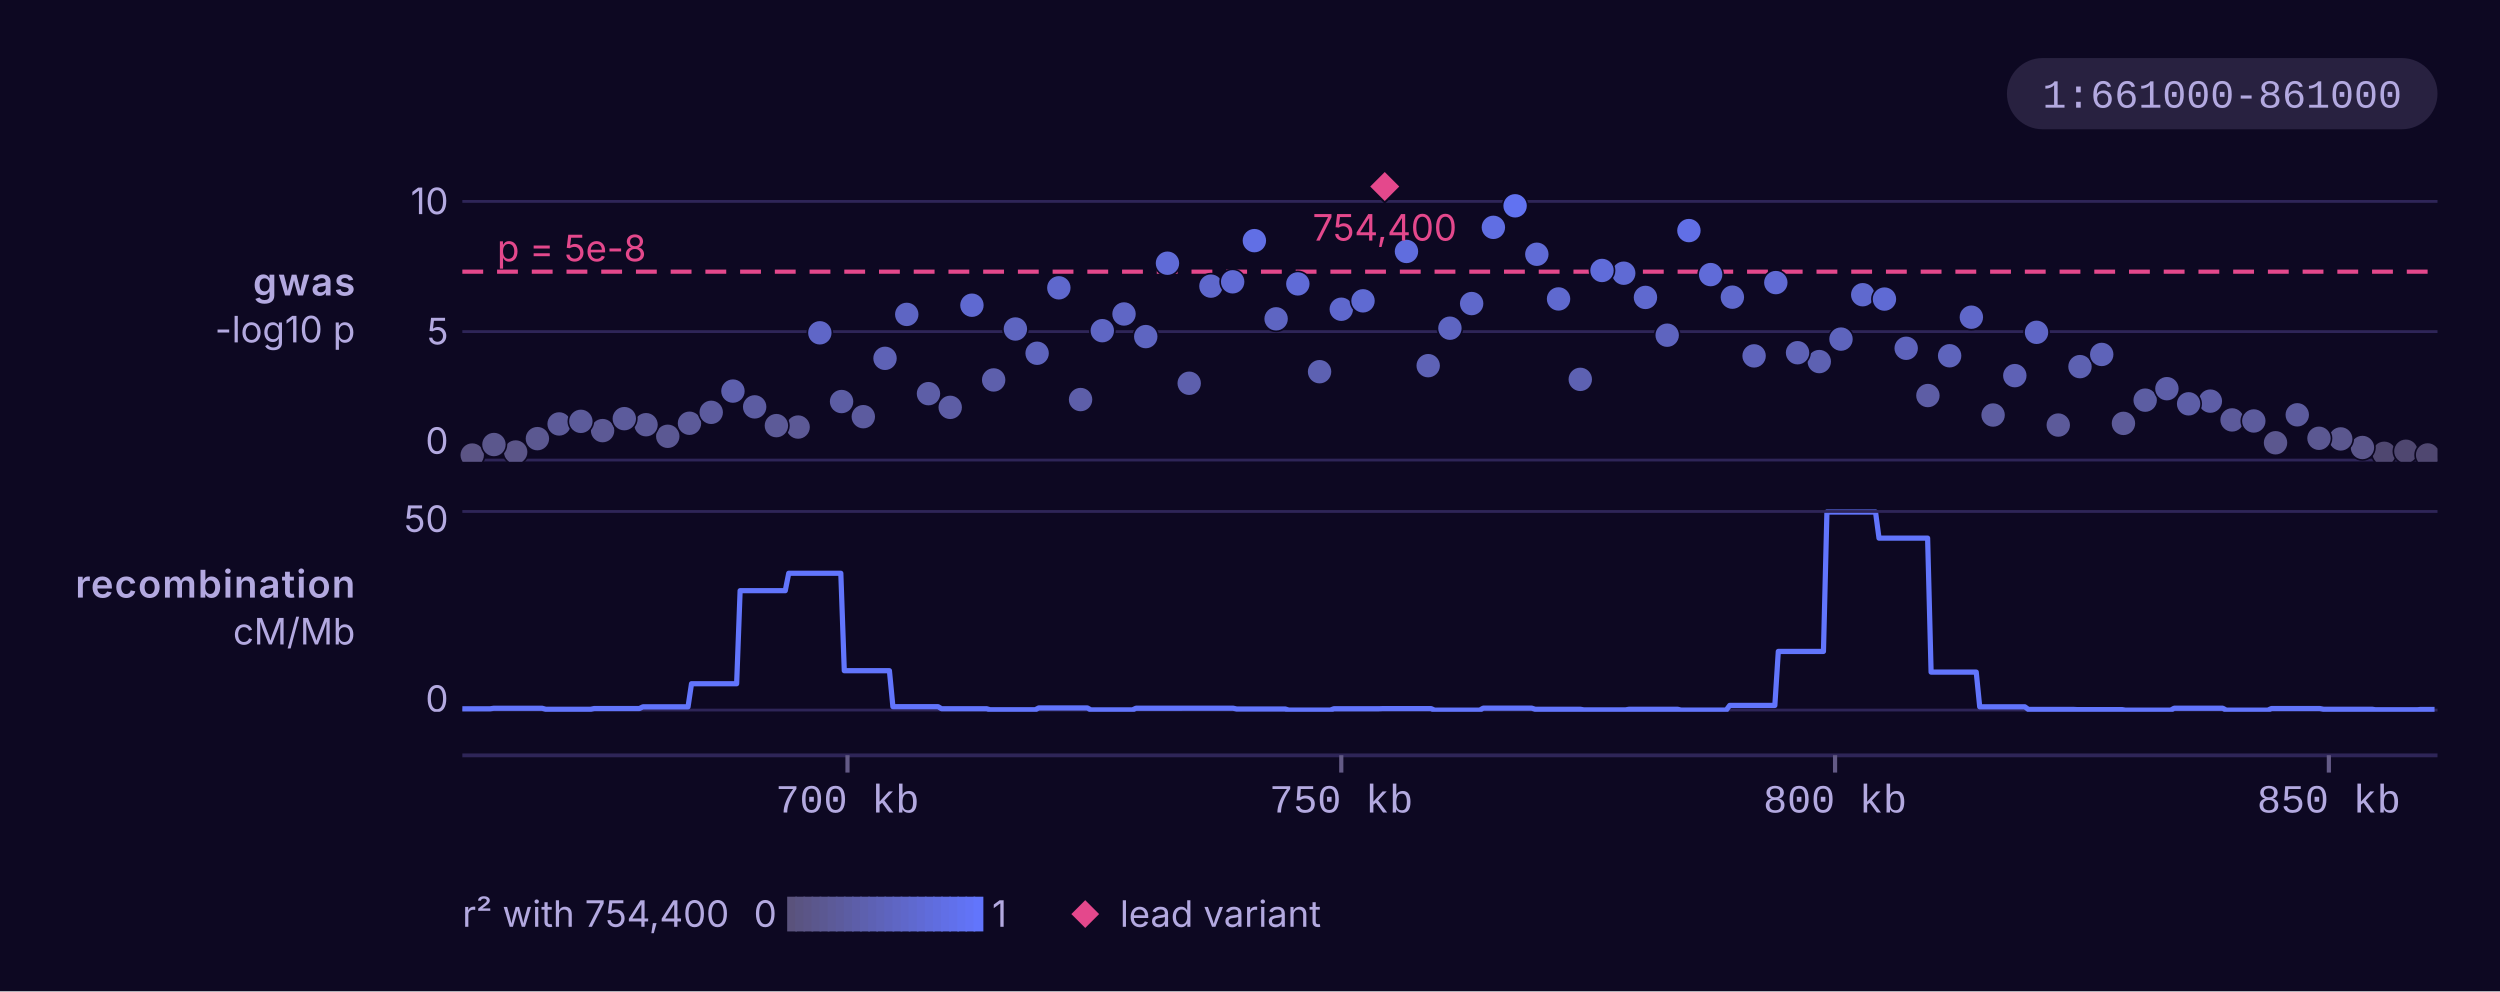
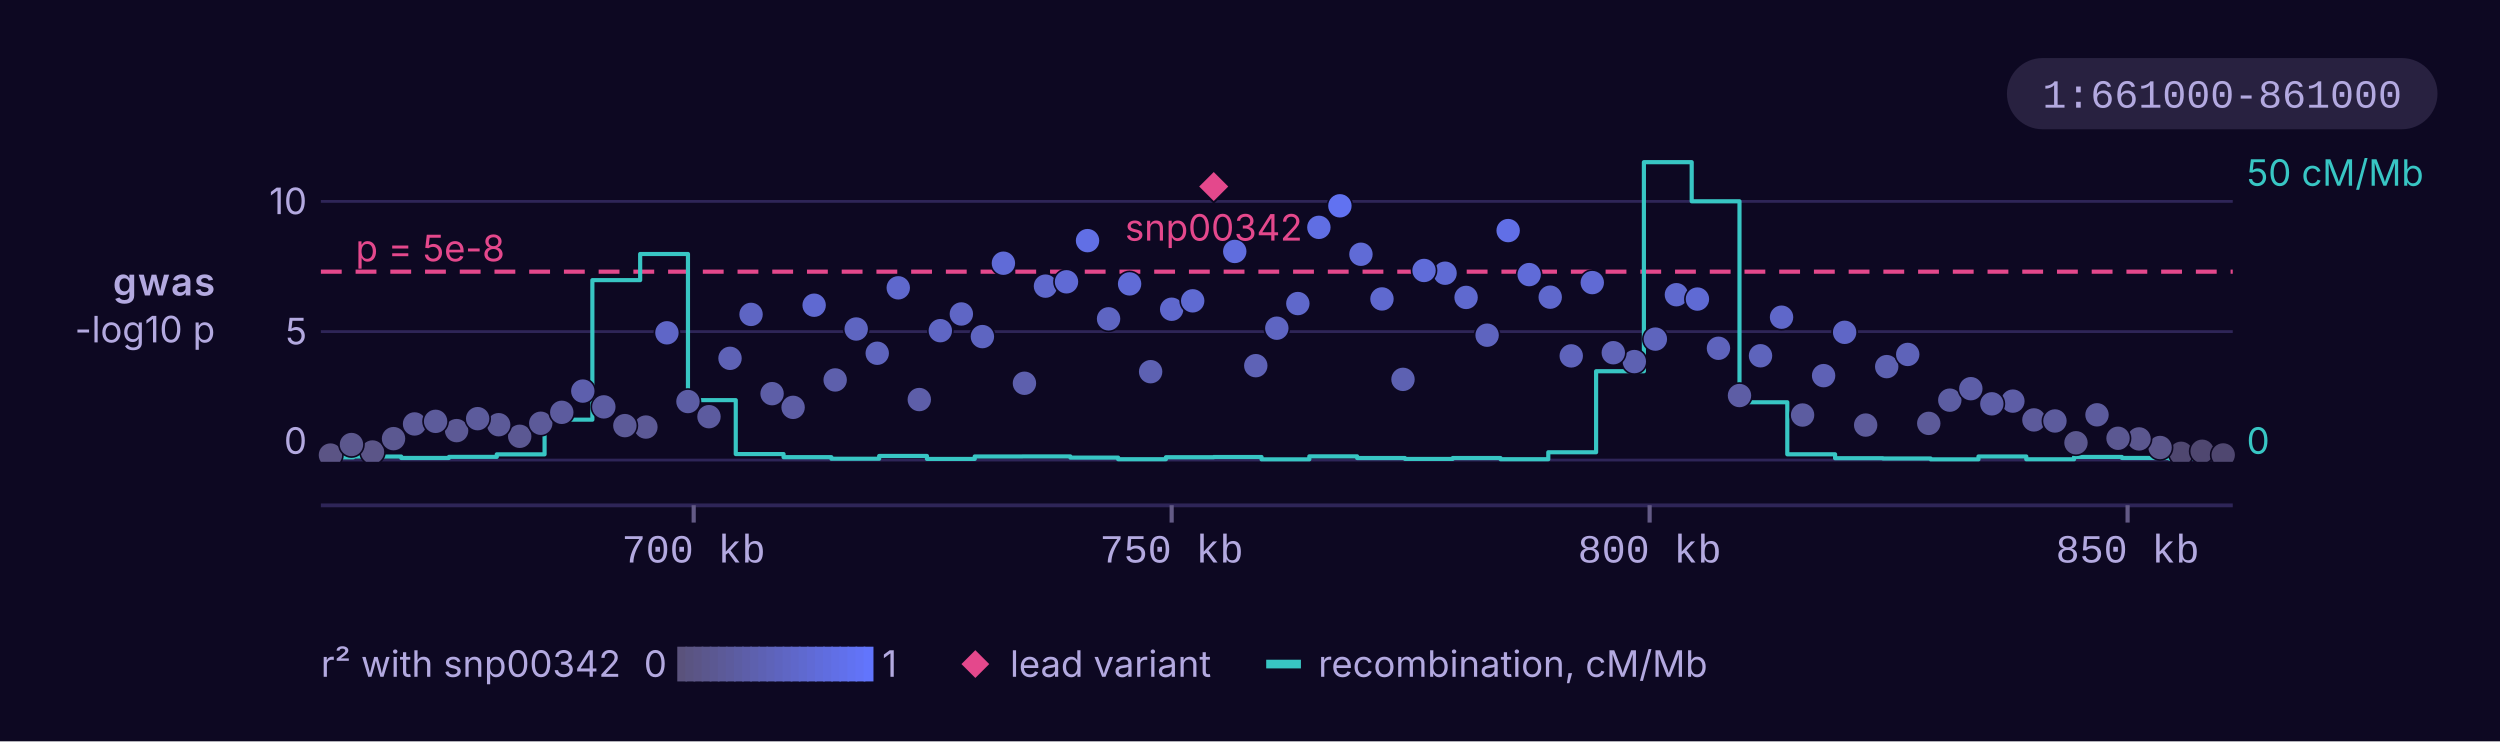
- <svg xmlns="http://www.w3.org/2000/svg" width="720" height="285.5" viewBox="0 0 720 285.5" font-family="Inter, Liberation Sans, Arial, Helvetica, sans-serif" role="img" aria-labelledby="karyon-title karyon-desc">
+ <svg xmlns="http://www.w3.org/2000/svg" width="720" height="213.5" viewBox="0 0 720 213.5" font-family="Inter, Liberation Sans, Arial, Helvetica, sans-serif" role="img" aria-labelledby="karyon-title karyon-desc">
  <defs>
    <clipPath id="karyon-clip-0">
-       <rect x="112.691" y="43" width="589.31" height="90" />
+       <rect x="71.947" y="43" width="630.053" height="90" />
    </clipPath>
    <clipPath id="karyon-clip-1">
-       <rect x="112.302" y="145" width="589.698" height="60" />
+       <rect x="92.411" y="145" width="550.622" height="26" />
    </clipPath>
    <clipPath id="karyon-clip-2">
-       <rect x="133.154" y="217" width="568.846" height="26" />
-     </clipPath>
-     <clipPath id="karyon-clip-3">
-       <rect x="133.154" y="255" width="568.846" height="16.5" />
+       <rect x="92.411" y="183" width="550.622" height="16.5" />
    </clipPath>
  </defs>
-   <rect x="0" y="0" width="720" height="285.5" fill="#0d0822" />
+   <rect x="0" y="0" width="720" height="213.5" fill="#0d0822" />
  <rect x="578" y="16.725" width="124" height="20.5" rx="10.25" fill="#282140" />
  <text x="640" y="31" fill="#b3a9e0" font-size="11.5" text-anchor="middle" font-family="JetBrains Mono, Liberation Mono, Menlo, Consolas, monospace">1:661000-861000</text>
-   <text x="102.302" y="98.6" fill="#b3a9e0" font-size="10.5" text-anchor="end">-log10 p</text>
-   <text x="102.302" y="85.1" fill="#b3a9e0" font-size="11" text-anchor="end" font-weight="600" letter-spacing="0.03em">gwas</text>
+   <text x="61.947" y="98.6" fill="#b3a9e0" font-size="10.5" text-anchor="end">-log10 p</text>
+   <text x="61.947" y="85.1" fill="#b3a9e0" font-size="11" text-anchor="end" font-weight="600" letter-spacing="0.03em">gwas</text>
  <g clip-path="url(#karyon-clip-0)">
-     <line x1="133.154" y1="132.5" x2="702" y2="132.5" stroke="#2e2558" stroke-width="0.8" />
-     <line x1="133.154" y1="95.5" x2="702" y2="95.5" stroke="#2e2558" stroke-width="0.8" />
-     <line x1="133.154" y1="58" x2="702" y2="58" stroke="#2e2558" stroke-width="0.8" />
-     <line x1="133.154" y1="78.242" x2="702" y2="78.242" stroke="#e4488c" stroke-width="1.2" stroke-dasharray="6 4" />
-     <circle cx="686.64" cy="130.552" r="3.85" fill="#0d0822" />
-     <circle cx="686.64" cy="130.552" r="3.37" fill="#4f4770" />
-     <circle cx="692.897" cy="129.962" r="3.85" fill="#0d0822" />
-     <circle cx="692.897" cy="129.962" r="3.37" fill="#4f4770" />
-     <circle cx="699.154" cy="131.024" r="3.85" fill="#0d0822" />
-     <circle cx="699.154" cy="131.024" r="3.37" fill="#4f4770" />
-     <circle cx="136" cy="131.059" r="3.85" fill="#0d0822" />
-     <circle cx="136" cy="131.059" r="3.37" fill="#5b5485" />
-     <circle cx="148.514" cy="130.177" r="3.85" fill="#0d0822" />
-     <circle cx="148.514" cy="130.177" r="3.37" fill="#5b5588" />
-     <circle cx="680.383" cy="128.879" r="3.85" fill="#0d0822" />
-     <circle cx="680.383" cy="128.879" r="3.37" fill="#5b568b" />
-     <circle cx="142.257" cy="128.026" r="3.85" fill="#0d0822" />
-     <circle cx="142.257" cy="128.026" r="3.37" fill="#5b578d" />
-     <circle cx="655.353" cy="127.518" r="3.85" fill="#0d0822" />
-     <circle cx="655.353" cy="127.518" r="3.37" fill="#5b578f" />
-     <circle cx="674.125" cy="126.407" r="3.85" fill="#0d0822" />
-     <circle cx="674.125" cy="126.407" r="3.37" fill="#5b578f" />
-     <circle cx="154.771" cy="126.329" r="3.85" fill="#0d0822" />
-     <circle cx="154.771" cy="126.329" r="3.37" fill="#5b5891" />
-     <circle cx="667.868" cy="126.222" r="3.85" fill="#0d0822" />
-     <circle cx="667.868" cy="126.222" r="3.37" fill="#5b5892" />
-     <circle cx="192.315" cy="125.653" r="3.85" fill="#0d0822" />
-     <circle cx="192.315" cy="125.653" r="3.37" fill="#5b5893" />
-     <circle cx="173.543" cy="124.017" r="3.85" fill="#0d0822" />
-     <circle cx="173.543" cy="124.017" r="3.37" fill="#5c5995" />
-     <circle cx="229.859" cy="122.992" r="3.85" fill="#0d0822" />
-     <circle cx="229.859" cy="122.992" r="3.37" fill="#5c5996" />
-     <circle cx="223.601" cy="122.581" r="3.85" fill="#0d0822" />
-     <circle cx="223.601" cy="122.581" r="3.37" fill="#5c5a98" />
-     <circle cx="186.058" cy="122.317" r="3.85" fill="#0d0822" />
-     <circle cx="186.058" cy="122.317" r="3.37" fill="#5c5a98" />
-     <circle cx="161.029" cy="122.096" r="3.85" fill="#0d0822" />
-     <circle cx="161.029" cy="122.096" r="3.37" fill="#5c5a99" />
-     <circle cx="611.553" cy="121.931" r="3.85" fill="#0d0822" />
-     <circle cx="611.553" cy="121.931" r="3.37" fill="#5c5a99" />
-     <circle cx="198.572" cy="121.897" r="3.85" fill="#0d0822" />
-     <circle cx="198.572" cy="121.897" r="3.37" fill="#5c5a99" />
-     <circle cx="592.781" cy="122.42" r="3.85" fill="#0d0822" />
-     <circle cx="592.781" cy="122.42" r="3.37" fill="#5c5a9a" />
-     <circle cx="642.839" cy="120.935" r="3.85" fill="#0d0822" />
-     <circle cx="642.839" cy="120.935" r="3.37" fill="#5c5a9b" />
-     <circle cx="167.286" cy="121.347" r="3.85" fill="#0d0822" />
-     <circle cx="167.286" cy="121.347" r="3.37" fill="#5c5b9b" />
-     <circle cx="179.801" cy="120.573" r="3.85" fill="#0d0822" />
-     <circle cx="179.801" cy="120.573" r="3.37" fill="#5c5b9c" />
-     <circle cx="649.096" cy="121.241" r="3.85" fill="#0d0822" />
-     <circle cx="649.096" cy="121.241" r="3.37" fill="#5c5b9d" />
-     <circle cx="661.611" cy="119.467" r="3.85" fill="#0d0822" />
-     <circle cx="661.611" cy="119.467" r="3.37" fill="#5c5b9d" />
-     <circle cx="204.83" cy="118.75" r="3.85" fill="#0d0822" />
-     <circle cx="204.83" cy="118.75" r="3.37" fill="#5c5b9e" />
-     <circle cx="248.631" cy="120.004" r="3.85" fill="#0d0822" />
-     <circle cx="248.631" cy="120.004" r="3.37" fill="#5c5b9f" />
-     <circle cx="574.009" cy="119.527" r="3.85" fill="#0d0822" />
-     <circle cx="574.009" cy="119.527" r="3.37" fill="#5c5ca0" />
-     <circle cx="217.344" cy="117.182" r="3.85" fill="#0d0822" />
-     <circle cx="217.344" cy="117.182" r="3.37" fill="#5c5ca2" />
-     <circle cx="617.81" cy="115.244" r="3.85" fill="#0d0822" />
-     <circle cx="617.81" cy="115.244" r="3.37" fill="#5c5da2" />
-     <circle cx="242.373" cy="115.643" r="3.85" fill="#0d0822" />
-     <circle cx="242.373" cy="115.643" r="3.37" fill="#5c5da4" />
-     <circle cx="555.237" cy="113.916" r="3.85" fill="#0d0822" />
-     <circle cx="555.237" cy="113.916" r="3.37" fill="#5d5da5" />
-     <circle cx="273.66" cy="117.318" r="3.85" fill="#0d0822" />
-     <circle cx="273.66" cy="117.318" r="3.37" fill="#5d5da5" />
-     <circle cx="636.582" cy="115.524" r="3.85" fill="#0d0822" />
-     <circle cx="636.582" cy="115.524" r="3.37" fill="#5d5da6" />
-     <circle cx="630.324" cy="116.303" r="3.85" fill="#0d0822" />
-     <circle cx="630.324" cy="116.303" r="3.37" fill="#5d5ea7" />
-     <circle cx="267.402" cy="113.373" r="3.85" fill="#0d0822" />
-     <circle cx="267.402" cy="113.373" r="3.37" fill="#5d5ea7" />
-     <circle cx="624.067" cy="111.94" r="3.85" fill="#0d0822" />
-     <circle cx="624.067" cy="111.94" r="3.37" fill="#5d5ea8" />
-     <circle cx="311.203" cy="115.072" r="3.85" fill="#0d0822" />
-     <circle cx="311.203" cy="115.072" r="3.37" fill="#5d5ea9" />
-     <circle cx="286.174" cy="109.422" r="3.85" fill="#0d0822" />
-     <circle cx="286.174" cy="109.422" r="3.37" fill="#5d5fac" />
-     <circle cx="342.49" cy="110.379" r="3.85" fill="#0d0822" />
-     <circle cx="342.49" cy="110.379" r="3.37" fill="#5d5fad" />
-     <circle cx="211.087" cy="112.635" r="3.85" fill="#0d0822" />
-     <circle cx="211.087" cy="112.635" r="3.37" fill="#5d5fad" />
-     <circle cx="599.038" cy="105.589" r="3.85" fill="#0d0822" />
-     <circle cx="599.038" cy="105.589" r="3.37" fill="#5d61b1" />
-     <circle cx="380.033" cy="107.045" r="3.85" fill="#0d0822" />
-     <circle cx="380.033" cy="107.045" r="3.37" fill="#5d61b2" />
-     <circle cx="523.951" cy="104.135" r="3.85" fill="#0d0822" />
-     <circle cx="523.951" cy="104.135" r="3.37" fill="#5d61b2" />
-     <circle cx="455.121" cy="109.256" r="3.85" fill="#0d0822" />
-     <circle cx="455.121" cy="109.256" r="3.37" fill="#5d61b2" />
-     <circle cx="580.266" cy="108.183" r="3.85" fill="#0d0822" />
-     <circle cx="580.266" cy="108.183" r="3.37" fill="#5e61b5" />
-     <circle cx="517.693" cy="101.583" r="3.85" fill="#0d0822" />
-     <circle cx="517.693" cy="101.583" r="3.37" fill="#5e62b6" />
-     <circle cx="411.32" cy="105.313" r="3.85" fill="#0d0822" />
-     <circle cx="411.32" cy="105.313" r="3.37" fill="#5e62b6" />
-     <circle cx="254.888" cy="103.199" r="3.85" fill="#0d0822" />
-     <circle cx="254.888" cy="103.199" r="3.37" fill="#5e62b6" />
-     <circle cx="605.295" cy="102.079" r="3.85" fill="#0d0822" />
-     <circle cx="605.295" cy="102.079" r="3.37" fill="#5e63b9" />
-     <circle cx="505.179" cy="102.495" r="3.85" fill="#0d0822" />
-     <circle cx="505.179" cy="102.495" r="3.37" fill="#5e63bb" />
-     <circle cx="548.98" cy="100.303" r="3.85" fill="#0d0822" />
-     <circle cx="548.98" cy="100.303" r="3.37" fill="#5e63bc" />
-     <circle cx="561.494" cy="102.461" r="3.85" fill="#0d0822" />
-     <circle cx="561.494" cy="102.461" r="3.37" fill="#5e64bc" />
-     <circle cx="530.208" cy="97.66" r="3.85" fill="#0d0822" />
-     <circle cx="530.208" cy="97.66" r="3.37" fill="#5e64bd" />
-     <circle cx="298.689" cy="101.735" r="3.85" fill="#0d0822" />
-     <circle cx="298.689" cy="101.735" r="3.37" fill="#5e64bd" />
-     <circle cx="480.15" cy="96.535" r="3.85" fill="#0d0822" />
-     <circle cx="480.15" cy="96.535" r="3.37" fill="#5e64bf" />
-     <circle cx="292.432" cy="94.751" r="3.85" fill="#0d0822" />
-     <circle cx="292.432" cy="94.751" r="3.37" fill="#5e65c1" />
-     <circle cx="329.975" cy="96.938" r="3.85" fill="#0d0822" />
-     <circle cx="329.975" cy="96.938" r="3.37" fill="#5e65c1" />
-     <circle cx="417.577" cy="94.52" r="3.85" fill="#0d0822" />
-     <circle cx="417.577" cy="94.52" r="3.37" fill="#5e65c2" />
-     <circle cx="367.519" cy="91.823" r="3.85" fill="#0d0822" />
-     <circle cx="367.519" cy="91.823" r="3.37" fill="#5e65c2" />
-     <circle cx="261.145" cy="90.546" r="3.85" fill="#0d0822" />
-     <circle cx="261.145" cy="90.546" r="3.37" fill="#5e65c3" />
-     <circle cx="317.461" cy="95.233" r="3.85" fill="#0d0822" />
-     <circle cx="317.461" cy="95.233" r="3.37" fill="#5f66c4" />
-     <circle cx="323.718" cy="90.426" r="3.85" fill="#0d0822" />
-     <circle cx="323.718" cy="90.426" r="3.37" fill="#5f66c5" />
-     <circle cx="586.523" cy="95.708" r="3.85" fill="#0d0822" />
-     <circle cx="586.523" cy="95.708" r="3.37" fill="#5f66c6" />
-     <circle cx="236.116" cy="95.849" r="3.85" fill="#0d0822" />
-     <circle cx="236.116" cy="95.849" r="3.37" fill="#5f66c7" />
-     <circle cx="567.752" cy="91.351" r="3.85" fill="#0d0822" />
-     <circle cx="567.752" cy="91.351" r="3.37" fill="#5f67c9" />
-     <circle cx="423.834" cy="87.425" r="3.85" fill="#0d0822" />
-     <circle cx="423.834" cy="87.425" r="3.37" fill="#5f68cb" />
-     <circle cx="498.922" cy="85.583" r="3.85" fill="#0d0822" />
-     <circle cx="498.922" cy="85.583" r="3.37" fill="#5f68cc" />
-     <circle cx="348.747" cy="82.405" r="3.85" fill="#0d0822" />
-     <circle cx="348.747" cy="82.405" r="3.37" fill="#5f68cd" />
-     <circle cx="386.291" cy="89.061" r="3.85" fill="#0d0822" />
-     <circle cx="386.291" cy="89.061" r="3.37" fill="#5f68cd" />
-     <circle cx="304.946" cy="82.893" r="3.85" fill="#0d0822" />
-     <circle cx="304.946" cy="82.893" r="3.37" fill="#5f68cd" />
-     <circle cx="536.465" cy="84.878" r="3.85" fill="#0d0822" />
-     <circle cx="536.465" cy="84.878" r="3.37" fill="#5f69ce" />
-     <circle cx="473.892" cy="85.656" r="3.85" fill="#0d0822" />
-     <circle cx="473.892" cy="85.656" r="3.37" fill="#5f69cf" />
-     <circle cx="448.863" cy="86.093" r="3.85" fill="#0d0822" />
-     <circle cx="448.863" cy="86.093" r="3.37" fill="#5f69cf" />
-     <circle cx="279.917" cy="87.901" r="3.85" fill="#0d0822" />
-     <circle cx="279.917" cy="87.901" r="3.37" fill="#5f69d1" />
-     <circle cx="392.548" cy="86.64" r="3.85" fill="#0d0822" />
-     <circle cx="392.548" cy="86.64" r="3.37" fill="#5f6ad2" />
-     <circle cx="542.722" cy="86.133" r="3.85" fill="#0d0822" />
-     <circle cx="542.722" cy="86.133" r="3.37" fill="#5f6ad4" />
-     <circle cx="467.635" cy="78.683" r="3.85" fill="#0d0822" />
-     <circle cx="467.635" cy="78.683" r="3.37" fill="#5f6ad4" />
-     <circle cx="511.436" cy="81.387" r="3.85" fill="#0d0822" />
-     <circle cx="511.436" cy="81.387" r="3.37" fill="#606ad4" />
-     <circle cx="355.004" cy="81.161" r="3.85" fill="#0d0822" />
-     <circle cx="355.004" cy="81.161" r="3.37" fill="#606ad5" />
-     <circle cx="442.606" cy="73.226" r="3.85" fill="#0d0822" />
-     <circle cx="442.606" cy="73.226" r="3.37" fill="#606bd6" />
-     <circle cx="336.232" cy="75.804" r="3.85" fill="#0d0822" />
-     <circle cx="336.232" cy="75.804" r="3.37" fill="#606bd7" />
-     <circle cx="373.776" cy="81.759" r="3.85" fill="#0d0822" />
-     <circle cx="373.776" cy="81.759" r="3.37" fill="#606bd7" />
-     <circle cx="492.664" cy="79.083" r="3.85" fill="#0d0822" />
-     <circle cx="492.664" cy="79.083" r="3.37" fill="#606bd8" />
-     <circle cx="461.378" cy="77.893" r="3.85" fill="#0d0822" />
-     <circle cx="461.378" cy="77.893" r="3.37" fill="#606cd9" />
-     <circle cx="405.062" cy="72.415" r="3.85" fill="#0d0822" />
-     <circle cx="405.062" cy="72.415" r="3.37" fill="#606dde" />
-     <circle cx="430.092" cy="65.476" r="3.85" fill="#0d0822" />
-     <circle cx="430.092" cy="65.476" r="3.37" fill="#606ee3" />
-     <circle cx="361.262" cy="69.304" r="3.85" fill="#0d0822" />
-     <circle cx="361.262" cy="69.304" r="3.37" fill="#616fe5" />
-     <circle cx="486.407" cy="66.409" r="3.85" fill="#0d0822" />
-     <circle cx="486.407" cy="66.409" r="3.37" fill="#616fe6" />
-     <circle cx="436.349" cy="59.275" r="3.85" fill="#0d0822" />
-     <circle cx="436.349" cy="59.275" r="3.37" fill="#6172f1" />
+     <line x1="92.411" y1="132.5" x2="643.033" y2="132.5" stroke="#2e2558" stroke-width="0.8" />
+     <line x1="92.411" y1="95.5" x2="643.033" y2="95.5" stroke="#2e2558" stroke-width="0.8" />
+     <line x1="92.411" y1="58" x2="643.033" y2="58" stroke="#2e2558" stroke-width="0.8" />
+     <line x1="92.411" y1="78.242" x2="643.033" y2="78.242" stroke="#e4488c" stroke-width="1.2" stroke-dasharray="6 4" />
+     <polyline points="92.411,131.702 101.774,131.702 101.774,131.477 115.54,131.477 115.54,131.892 129.305,131.892 129.305,131.581 143.071,131.581 143.071,130.854 156.836,130.854 156.836,120.867 170.602,120.867 170.602,80.679 184.367,80.679 184.367,73.15 198.133,73.15 198.133,115.242 211.898,115.242 211.898,130.767 225.664,130.767 225.664,131.667 239.429,131.667 239.429,132.117 253.195,132.117 253.195,131.321 266.96,131.321 266.96,132.169 280.726,132.169 280.726,131.46 294.491,131.46 294.491,131.442 308.256,131.442 308.256,131.788 322.022,131.788 322.022,132.256 335.787,132.256 335.787,131.685 349.553,131.685 349.553,131.615 363.318,131.615 363.318,132.29 377.084,132.29 377.084,131.425 390.849,131.425 390.849,131.91 404.615,131.91 404.615,132.169 418.38,132.169 418.38,131.91 432.146,131.91 432.146,132.256 445.911,132.256 445.911,130.248 459.677,130.248 459.677,106.917 473.442,106.917 473.442,46.704 487.208,46.704 487.208,57.971 500.973,57.971 500.973,115.848 514.739,115.848 514.739,130.837 528.504,130.837 528.504,131.962 542.27,131.962 542.27,132.048 556.035,132.048 556.035,132.29 569.801,132.29 569.801,131.46 583.566,131.46 583.566,132.273 597.332,132.273 597.332,131.598 611.097,131.598 611.097,131.892 624.863,131.892 624.863,132.117 638.628,132.117 638.628,131.979 643.033,131.979" fill="none" stroke="#38c6c4" stroke-width="1.2" stroke-linejoin="round" />
+     <circle cx="628.165" cy="130.552" r="3.85" fill="#0d0822" />
+     <circle cx="628.165" cy="130.552" r="3.37" fill="#4f4770" />
+     <circle cx="634.222" cy="129.962" r="3.85" fill="#0d0822" />
+     <circle cx="634.222" cy="129.962" r="3.37" fill="#4f4770" />
+     <circle cx="640.279" cy="131.024" r="3.85" fill="#0d0822" />
+     <circle cx="640.279" cy="131.024" r="3.37" fill="#4f4770" />
+     <circle cx="95.165" cy="131.059" r="3.85" fill="#0d0822" />
+     <circle cx="95.165" cy="131.059" r="3.37" fill="#5b5485" />
+     <circle cx="107.279" cy="130.177" r="3.85" fill="#0d0822" />
+     <circle cx="107.279" cy="130.177" r="3.37" fill="#5b5588" />
+     <circle cx="622.108" cy="128.879" r="3.85" fill="#0d0822" />
+     <circle cx="622.108" cy="128.879" r="3.37" fill="#5b568b" />
+     <circle cx="101.222" cy="128.026" r="3.85" fill="#0d0822" />
+     <circle cx="101.222" cy="128.026" r="3.37" fill="#5b578d" />
+     <circle cx="597.881" cy="127.518" r="3.85" fill="#0d0822" />
+     <circle cx="597.881" cy="127.518" r="3.37" fill="#5b578f" />
+     <circle cx="616.051" cy="126.407" r="3.85" fill="#0d0822" />
+     <circle cx="616.051" cy="126.407" r="3.37" fill="#5b578f" />
+     <circle cx="113.336" cy="126.329" r="3.85" fill="#0d0822" />
+     <circle cx="113.336" cy="126.329" r="3.37" fill="#5b5891" />
+     <circle cx="609.994" cy="126.222" r="3.85" fill="#0d0822" />
+     <circle cx="609.994" cy="126.222" r="3.37" fill="#5b5892" />
+     <circle cx="149.677" cy="125.653" r="3.85" fill="#0d0822" />
+     <circle cx="149.677" cy="125.653" r="3.37" fill="#5b5893" />
+     <circle cx="131.506" cy="124.017" r="3.85" fill="#0d0822" />
+     <circle cx="131.506" cy="124.017" r="3.37" fill="#5c5995" />
+     <circle cx="186.018" cy="122.992" r="3.85" fill="#0d0822" />
+     <circle cx="186.018" cy="122.992" r="3.37" fill="#5c5996" />
+     <circle cx="179.961" cy="122.581" r="3.85" fill="#0d0822" />
+     <circle cx="179.961" cy="122.581" r="3.37" fill="#5c5a98" />
+     <circle cx="143.62" cy="122.317" r="3.85" fill="#0d0822" />
+     <circle cx="143.62" cy="122.317" r="3.37" fill="#5c5a98" />
+     <circle cx="119.393" cy="122.096" r="3.85" fill="#0d0822" />
+     <circle cx="119.393" cy="122.096" r="3.37" fill="#5c5a99" />
+     <circle cx="555.483" cy="121.931" r="3.85" fill="#0d0822" />
+     <circle cx="555.483" cy="121.931" r="3.37" fill="#5c5a99" />
+     <circle cx="155.734" cy="121.897" r="3.85" fill="#0d0822" />
+     <circle cx="155.734" cy="121.897" r="3.37" fill="#5c5a99" />
+     <circle cx="537.313" cy="122.42" r="3.85" fill="#0d0822" />
+     <circle cx="537.313" cy="122.42" r="3.37" fill="#5c5a9a" />
+     <circle cx="585.767" cy="120.935" r="3.85" fill="#0d0822" />
+     <circle cx="585.767" cy="120.935" r="3.37" fill="#5c5a9b" />
+     <circle cx="125.45" cy="121.347" r="3.85" fill="#0d0822" />
+     <circle cx="125.45" cy="121.347" r="3.37" fill="#5c5b9b" />
+     <circle cx="137.563" cy="120.573" r="3.85" fill="#0d0822" />
+     <circle cx="137.563" cy="120.573" r="3.37" fill="#5c5b9c" />
+     <circle cx="591.824" cy="121.241" r="3.85" fill="#0d0822" />
+     <circle cx="591.824" cy="121.241" r="3.37" fill="#5c5b9d" />
+     <circle cx="603.938" cy="119.467" r="3.85" fill="#0d0822" />
+     <circle cx="603.938" cy="119.467" r="3.37" fill="#5c5b9d" />
+     <circle cx="161.79" cy="118.75" r="3.85" fill="#0d0822" />
+     <circle cx="161.79" cy="118.75" r="3.37" fill="#5c5b9e" />
+     <circle cx="204.188" cy="120.004" r="3.85" fill="#0d0822" />
+     <circle cx="204.188" cy="120.004" r="3.37" fill="#5c5b9f" />
+     <circle cx="519.142" cy="119.527" r="3.85" fill="#0d0822" />
+     <circle cx="519.142" cy="119.527" r="3.37" fill="#5c5ca0" />
+     <circle cx="173.904" cy="117.182" r="3.85" fill="#0d0822" />
+     <circle cx="173.904" cy="117.182" r="3.37" fill="#5c5ca2" />
+     <circle cx="561.54" cy="115.244" r="3.85" fill="#0d0822" />
+     <circle cx="561.54" cy="115.244" r="3.37" fill="#5c5da2" />
+     <circle cx="198.131" cy="115.643" r="3.85" fill="#0d0822" />
+     <circle cx="198.131" cy="115.643" r="3.37" fill="#5c5da4" />
+     <circle cx="500.972" cy="113.916" r="3.85" fill="#0d0822" />
+     <circle cx="500.972" cy="113.916" r="3.37" fill="#5d5da5" />
+     <circle cx="228.415" cy="117.318" r="3.85" fill="#0d0822" />
+     <circle cx="228.415" cy="117.318" r="3.37" fill="#5d5da5" />
+     <circle cx="579.71" cy="115.524" r="3.85" fill="#0d0822" />
+     <circle cx="579.71" cy="115.524" r="3.37" fill="#5d5da6" />
+     <circle cx="573.654" cy="116.303" r="3.85" fill="#0d0822" />
+     <circle cx="573.654" cy="116.303" r="3.37" fill="#5d5ea7" />
+     <circle cx="222.359" cy="113.373" r="3.85" fill="#0d0822" />
+     <circle cx="222.359" cy="113.373" r="3.37" fill="#5d5ea7" />
+     <circle cx="567.597" cy="111.94" r="3.85" fill="#0d0822" />
+     <circle cx="567.597" cy="111.94" r="3.37" fill="#5d5ea8" />
+     <circle cx="264.756" cy="115.072" r="3.85" fill="#0d0822" />
+     <circle cx="264.756" cy="115.072" r="3.37" fill="#5d5ea9" />
+     <circle cx="240.529" cy="109.422" r="3.85" fill="#0d0822" />
+     <circle cx="240.529" cy="109.422" r="3.37" fill="#5d5fac" />
+     <circle cx="295.04" cy="110.379" r="3.85" fill="#0d0822" />
+     <circle cx="295.04" cy="110.379" r="3.37" fill="#5d5fad" />
+     <circle cx="167.847" cy="112.635" r="3.85" fill="#0d0822" />
+     <circle cx="167.847" cy="112.635" r="3.37" fill="#5d5fad" />
+     <circle cx="543.37" cy="105.589" r="3.85" fill="#0d0822" />
+     <circle cx="543.37" cy="105.589" r="3.37" fill="#5d61b1" />
+     <circle cx="331.381" cy="107.045" r="3.85" fill="#0d0822" />
+     <circle cx="331.381" cy="107.045" r="3.37" fill="#5d61b2" />
+     <circle cx="470.688" cy="104.135" r="3.85" fill="#0d0822" />
+     <circle cx="470.688" cy="104.135" r="3.37" fill="#5d61b2" />
+     <circle cx="404.063" cy="109.256" r="3.85" fill="#0d0822" />
+     <circle cx="404.063" cy="109.256" r="3.37" fill="#5d61b2" />
+     <circle cx="525.199" cy="108.183" r="3.85" fill="#0d0822" />
+     <circle cx="525.199" cy="108.183" r="3.37" fill="#5e61b5" />
+     <circle cx="464.631" cy="101.583" r="3.85" fill="#0d0822" />
+     <circle cx="464.631" cy="101.583" r="3.37" fill="#5e62b6" />
+     <circle cx="361.665" cy="105.313" r="3.85" fill="#0d0822" />
+     <circle cx="361.665" cy="105.313" r="3.37" fill="#5e62b6" />
+     <circle cx="210.245" cy="103.199" r="3.85" fill="#0d0822" />
+     <circle cx="210.245" cy="103.199" r="3.37" fill="#5e62b6" />
+     <circle cx="549.426" cy="102.079" r="3.85" fill="#0d0822" />
+     <circle cx="549.426" cy="102.079" r="3.37" fill="#5e63b9" />
+     <circle cx="452.517" cy="102.495" r="3.85" fill="#0d0822" />
+     <circle cx="452.517" cy="102.495" r="3.37" fill="#5e63bb" />
+     <circle cx="494.915" cy="100.303" r="3.85" fill="#0d0822" />
+     <circle cx="494.915" cy="100.303" r="3.37" fill="#5e63bc" />
+     <circle cx="507.029" cy="102.461" r="3.85" fill="#0d0822" />
+     <circle cx="507.029" cy="102.461" r="3.37" fill="#5e64bc" />
+     <circle cx="476.745" cy="97.66" r="3.85" fill="#0d0822" />
+     <circle cx="476.745" cy="97.66" r="3.37" fill="#5e64bd" />
+     <circle cx="252.643" cy="101.735" r="3.85" fill="#0d0822" />
+     <circle cx="252.643" cy="101.735" r="3.37" fill="#5e64bd" />
+     <circle cx="428.29" cy="96.535" r="3.85" fill="#0d0822" />
+     <circle cx="428.29" cy="96.535" r="3.37" fill="#5e64bf" />
+     <circle cx="246.586" cy="94.751" r="3.85" fill="#0d0822" />
+     <circle cx="246.586" cy="94.751" r="3.37" fill="#5e65c1" />
+     <circle cx="282.927" cy="96.938" r="3.85" fill="#0d0822" />
+     <circle cx="282.927" cy="96.938" r="3.37" fill="#5e65c1" />
+     <circle cx="367.722" cy="94.52" r="3.85" fill="#0d0822" />
+     <circle cx="367.722" cy="94.52" r="3.37" fill="#5e65c2" />
+     <circle cx="319.268" cy="91.823" r="3.85" fill="#0d0822" />
+     <circle cx="319.268" cy="91.823" r="3.37" fill="#5e65c2" />
+     <circle cx="216.302" cy="90.546" r="3.85" fill="#0d0822" />
+     <circle cx="216.302" cy="90.546" r="3.37" fill="#5e65c3" />
+     <circle cx="270.813" cy="95.233" r="3.85" fill="#0d0822" />
+     <circle cx="270.813" cy="95.233" r="3.37" fill="#5f66c4" />
+     <circle cx="276.87" cy="90.426" r="3.85" fill="#0d0822" />
+     <circle cx="276.87" cy="90.426" r="3.37" fill="#5f66c5" />
+     <circle cx="531.256" cy="95.708" r="3.85" fill="#0d0822" />
+     <circle cx="531.256" cy="95.708" r="3.37" fill="#5f66c6" />
+     <circle cx="192.074" cy="95.849" r="3.85" fill="#0d0822" />
+     <circle cx="192.074" cy="95.849" r="3.37" fill="#5f66c7" />
+     <circle cx="513.085" cy="91.351" r="3.85" fill="#0d0822" />
+     <circle cx="513.085" cy="91.351" r="3.37" fill="#5f67c9" />
+     <circle cx="373.779" cy="87.425" r="3.85" fill="#0d0822" />
+     <circle cx="373.779" cy="87.425" r="3.37" fill="#5f68cb" />
+     <circle cx="446.461" cy="85.583" r="3.85" fill="#0d0822" />
+     <circle cx="446.461" cy="85.583" r="3.37" fill="#5f68cc" />
+     <circle cx="301.097" cy="82.405" r="3.85" fill="#0d0822" />
+     <circle cx="301.097" cy="82.405" r="3.37" fill="#5f68cd" />
+     <circle cx="337.438" cy="89.061" r="3.85" fill="#0d0822" />
+     <circle cx="337.438" cy="89.061" r="3.37" fill="#5f68cd" />
+     <circle cx="258.699" cy="82.893" r="3.85" fill="#0d0822" />
+     <circle cx="258.699" cy="82.893" r="3.37" fill="#5f68cd" />
+     <circle cx="482.801" cy="84.878" r="3.85" fill="#0d0822" />
+     <circle cx="482.801" cy="84.878" r="3.37" fill="#5f69ce" />
+     <circle cx="422.233" cy="85.656" r="3.85" fill="#0d0822" />
+     <circle cx="422.233" cy="85.656" r="3.37" fill="#5f69cf" />
+     <circle cx="398.006" cy="86.093" r="3.85" fill="#0d0822" />
+     <circle cx="398.006" cy="86.093" r="3.37" fill="#5f69cf" />
+     <circle cx="234.472" cy="87.901" r="3.85" fill="#0d0822" />
+     <circle cx="234.472" cy="87.901" r="3.37" fill="#5f69d1" />
+     <circle cx="343.495" cy="86.64" r="3.85" fill="#0d0822" />
+     <circle cx="343.495" cy="86.64" r="3.37" fill="#5f6ad2" />
+     <circle cx="488.858" cy="86.133" r="3.85" fill="#0d0822" />
+     <circle cx="488.858" cy="86.133" r="3.37" fill="#5f6ad4" />
+     <circle cx="416.176" cy="78.683" r="3.85" fill="#0d0822" />
+     <circle cx="416.176" cy="78.683" r="3.37" fill="#5f6ad4" />
+     <circle cx="458.574" cy="81.387" r="3.85" fill="#0d0822" />
+     <circle cx="458.574" cy="81.387" r="3.37" fill="#606ad4" />
+     <circle cx="307.154" cy="81.161" r="3.85" fill="#0d0822" />
+     <circle cx="307.154" cy="81.161" r="3.37" fill="#606ad5" />
+     <circle cx="391.949" cy="73.226" r="3.85" fill="#0d0822" />
+     <circle cx="391.949" cy="73.226" r="3.37" fill="#606bd6" />
+     <circle cx="288.983" cy="75.804" r="3.85" fill="#0d0822" />
+     <circle cx="288.983" cy="75.804" r="3.37" fill="#606bd7" />
+     <circle cx="325.324" cy="81.759" r="3.85" fill="#0d0822" />
+     <circle cx="325.324" cy="81.759" r="3.37" fill="#606bd7" />
+     <circle cx="440.404" cy="79.083" r="3.85" fill="#0d0822" />
+     <circle cx="440.404" cy="79.083" r="3.37" fill="#606bd8" />
+     <circle cx="410.12" cy="77.893" r="3.85" fill="#0d0822" />
+     <circle cx="410.12" cy="77.893" r="3.37" fill="#606cd9" />
+     <circle cx="355.608" cy="72.415" r="3.85" fill="#0d0822" />
+     <circle cx="355.608" cy="72.415" r="3.37" fill="#606dde" />
+     <circle cx="379.836" cy="65.476" r="3.85" fill="#0d0822" />
+     <circle cx="379.836" cy="65.476" r="3.37" fill="#606ee3" />
+     <circle cx="313.211" cy="69.304" r="3.85" fill="#0d0822" />
+     <circle cx="313.211" cy="69.304" r="3.37" fill="#616fe5" />
+     <circle cx="434.347" cy="66.409" r="3.85" fill="#0d0822" />
+     <circle cx="434.347" cy="66.409" r="3.37" fill="#616fe6" />
+     <circle cx="385.892" cy="59.275" r="3.85" fill="#0d0822" />
+     <circle cx="385.892" cy="59.275" r="3.37" fill="#6172f1" />
    <g>
-       <polygon points="398.805,48.74 403.785,53.72 398.805,58.7 393.825,53.72" fill="#0d0822" />
-       <polygon points="398.805,49.54 402.985,53.72 398.805,57.9 394.625,53.72" fill="#e4488c" />
+       <polygon points="349.552,48.74 354.532,53.72 349.552,58.7 344.572,53.72" fill="#0d0822" />
+       <polygon points="349.552,49.54 353.732,53.72 349.552,57.9 345.372,53.72" fill="#e4488c" />
    </g>
-     <text x="398.805" y="69.3" fill="#e4488c" font-size="10.5" text-anchor="middle">754,400</text>
-     <text x="129.154" y="130.69" fill="#b3a9e0" font-size="10.5" text-anchor="end">0</text>
-     <text x="129.154" y="99.175" fill="#b3a9e0" font-size="10.5" text-anchor="end">5</text>
-     <text x="129.154" y="61.675" fill="#b3a9e0" font-size="10.5" text-anchor="end">10</text>
-     <text x="143.154" y="75.242" fill="#e4488c" font-size="10.5" text-anchor="start">p = 5e-8</text>
+     <text x="349.552" y="69.3" fill="#e4488c" font-size="10.5" text-anchor="middle">snp00342</text>
+     <text x="647.033" y="130.69" fill="#38c6c4" font-size="10.5" text-anchor="start">0</text>
+     <text x="647.033" y="53.5" fill="#38c6c4" font-size="10.5" text-anchor="start">50 cM/Mb</text>
+     <text x="88.411" y="130.69" fill="#b3a9e0" font-size="10.5" text-anchor="end">0</text>
+     <text x="88.411" y="99.175" fill="#b3a9e0" font-size="10.5" text-anchor="end">5</text>
+     <text x="88.411" y="61.675" fill="#b3a9e0" font-size="10.5" text-anchor="end">10</text>
+     <text x="102.411" y="75.242" fill="#e4488c" font-size="10.5" text-anchor="start">p = 5e-8</text>
  </g>
-   <text x="102.302" y="185.6" fill="#b3a9e0" font-size="10.5" text-anchor="end">cM/Mb</text>
-   <text x="102.302" y="172.1" fill="#b3a9e0" font-size="11" text-anchor="end" font-weight="600" letter-spacing="0.03em">recombination</text>
  <g clip-path="url(#karyon-clip-1)">
-     <line x1="133.154" y1="204.5" x2="702" y2="204.5" stroke="#2e2558" stroke-width="0.8" />
-     <polyline points="133.154,204.135 134.154,204.135 135.154,204.135 136.154,204.135 137.154,204.135 138.154,204.135 139.154,204.135 140.154,204.135 141.154,204.135 142.154,203.985 143.154,203.985 144.154,203.985 145.154,203.985 146.154,203.985 147.154,203.985 148.154,203.985 149.154,203.985 150.154,203.985 151.154,203.985 152.154,203.985 153.154,203.985 154.154,203.985 155.154,203.985 156.154,203.985 157.154,204.262 158.154,204.262 159.154,204.262 160.154,204.262 161.154,204.262 162.154,204.262 163.154,204.262 164.154,204.262 165.154,204.262 166.154,204.262 167.154,204.262 168.154,204.262 169.154,204.262 170.154,204.262 171.154,204.054 172.154,204.054 173.154,204.054 174.154,204.054 175.154,204.054 176.154,204.054 177.154,204.054 178.154,204.054 179.154,204.054 180.154,204.054 181.154,204.054 182.154,204.054 183.154,204.054 184.154,204.054 185.154,203.569 186.154,203.569 187.154,203.569 188.154,203.569 189.154,203.569 190.154,203.569 191.154,203.569 192.154,203.569 193.154,203.569 194.154,203.569 195.154,203.569 196.154,203.569 197.154,203.569 198.154,203.569 199.154,196.912 200.154,196.912 201.154,196.912 202.154,196.912 203.154,196.912 204.154,196.912 205.154,196.912 206.154,196.912 207.154,196.912 208.154,196.912 209.154,196.912 210.154,196.912 211.154,196.912 212.154,196.912 213.154,170.119 214.154,170.119 215.154,170.119 216.154,170.119 217.154,170.119 218.154,170.119 219.154,170.119 220.154,170.119 221.154,170.119 222.154,170.119 223.154,170.119 224.154,170.119 225.154,170.119 226.154,170.119 227.154,165.1 228.154,165.1 229.154,165.1 230.154,165.1 231.154,165.1 232.154,165.1 233.154,165.1 234.154,165.1 235.154,165.1 236.154,165.1 237.154,165.1 238.154,165.1 239.154,165.1 240.154,165.1 241.154,165.1 242.154,165.1 243.154,193.162 244.154,193.162 245.154,193.162 246.154,193.162 247.154,193.162 248.154,193.162 249.154,193.162 250.154,193.162 251.154,193.162 252.154,193.162 253.154,193.162 254.154,193.162 255.154,193.162 256.154,193.162 257.154,203.512 258.154,203.512 259.154,203.512 260.154,203.512 261.154,203.512 262.154,203.512 263.154,203.512 264.154,203.512 265.154,203.512 266.154,203.512 267.154,203.512 268.154,203.512 269.154,203.512 270.154,203.512 271.154,204.112 272.154,204.112 273.154,204.112 274.154,204.112 275.154,204.112 276.154,204.112 277.154,204.112 278.154,204.112 279.154,204.112 280.154,204.112 281.154,204.112 282.154,204.112 283.154,204.112 284.154,204.112 285.154,204.412 286.154,204.412 287.154,204.412 288.154,204.412 289.154,204.412 290.154,204.412 291.154,204.412 292.154,204.412 293.154,204.412 294.154,204.412 295.154,204.412 296.154,204.412 297.154,204.412 298.154,204.412 299.154,203.881 300.154,203.881 301.154,203.881 302.154,203.881 303.154,203.881 304.154,203.881 305.154,203.881 306.154,203.881 307.154,203.881 308.154,203.881 309.154,203.881 310.154,203.881 311.154,203.881 312.154,203.881 313.154,203.881 314.154,204.446 315.154,204.446 316.154,204.446 317.154,204.446 318.154,204.446 319.154,204.446 320.154,204.446 321.154,204.446 322.154,204.446 323.154,204.446 324.154,204.446 325.154,204.446 326.154,204.446 327.154,203.973 328.154,203.973 329.154,203.973 330.154,203.973 331.154,203.973 332.154,203.973 333.154,203.973 334.154,203.973 335.154,203.973 336.154,203.973 337.154,203.973 338.154,203.973 339.154,203.973 340.154,203.973 341.154,203.962 342.154,203.962 343.154,203.962 344.154,203.962 345.154,203.962 346.154,203.962 347.154,203.962 348.154,203.962 349.154,203.962 350.154,203.962 351.154,203.962 352.154,203.962 353.154,203.962 354.154,203.962 355.154,203.962 356.154,204.192 357.154,204.192 358.154,204.192 359.154,204.192 360.154,204.192 361.154,204.192 362.154,204.192 363.154,204.192 364.154,204.192 365.154,204.192 366.154,204.192 367.154,204.192 368.154,204.192 369.154,204.192 370.154,204.192 371.154,204.504 372.154,204.504 373.154,204.504 374.154,204.504 375.154,204.504 376.154,204.504 377.154,204.504 378.154,204.504 379.154,204.504 380.154,204.504 381.154,204.504 382.154,204.504 383.154,204.504 384.154,204.123 385.154,204.123 386.154,204.123 387.154,204.123 388.154,204.123 389.154,204.123 390.154,204.123 391.154,204.123 392.154,204.123 393.154,204.123 394.154,204.123 395.154,204.123 396.154,204.123 397.154,204.123 398.154,204.077 399.154,204.077 400.154,204.077 401.154,204.077 402.154,204.077 403.154,204.077 404.154,204.077 405.154,204.077 406.154,204.077 407.154,204.077 408.154,204.077 409.154,204.077 410.154,204.077 411.154,204.077 412.154,204.077 413.154,204.527 414.154,204.527 415.154,204.527 416.154,204.527 417.154,204.527 418.154,204.527 419.154,204.527 420.154,204.527 421.154,204.527 422.154,204.527 423.154,204.527 424.154,204.527 425.154,204.527 426.154,204.527 427.154,203.95 428.154,203.95 429.154,203.95 430.154,203.95 431.154,203.95 432.154,203.95 433.154,203.95 434.154,203.95 435.154,203.95 436.154,203.95 437.154,203.95 438.154,203.95 439.154,203.95 440.154,203.95 441.154,203.95 442.154,204.273 443.154,204.273 444.154,204.273 445.154,204.273 446.154,204.273 447.154,204.273 448.154,204.273 449.154,204.273 450.154,204.273 451.154,204.273 452.154,204.273 453.154,204.273 454.154,204.273 455.154,204.273 456.154,204.446 457.154,204.446 458.154,204.446 459.154,204.446 460.154,204.446 461.154,204.446 462.154,204.446 463.154,204.446 464.154,204.446 465.154,204.446 466.154,204.446 467.154,204.446 468.154,204.446 469.154,204.273 470.154,204.273 471.154,204.273 472.154,204.273 473.154,204.273 474.154,204.273 475.154,204.273 476.154,204.273 477.154,204.273 478.154,204.273 479.154,204.273 480.154,204.273 481.154,204.273 482.154,204.273 483.154,204.273 484.154,204.504 485.154,204.504 486.154,204.504 487.154,204.504 488.154,204.504 489.154,204.504 490.154,204.504 491.154,204.504 492.154,204.504 493.154,204.504 494.154,204.504 495.154,204.504 496.154,204.504 497.154,204.504 498.154,203.165 499.154,203.165 500.154,203.165 501.154,203.165 502.154,203.165 503.154,203.165 504.154,203.165 505.154,203.165 506.154,203.165 507.154,203.165 508.154,203.165 509.154,203.165 510.154,203.165 511.154,203.165 512.154,187.612 513.154,187.612 514.154,187.612 515.154,187.612 516.154,187.612 517.154,187.612 518.154,187.612 519.154,187.612 520.154,187.612 521.154,187.612 522.154,187.612 523.154,187.612 524.154,187.612 525.154,187.612 526.154,147.469 527.154,147.469 528.154,147.469 529.154,147.469 530.154,147.469 531.154,147.469 532.154,147.469 533.154,147.469 534.154,147.469 535.154,147.469 536.154,147.469 537.154,147.469 538.154,147.469 539.154,147.469 540.154,147.469 541.154,154.981 542.154,154.981 543.154,154.981 544.154,154.981 545.154,154.981 546.154,154.981 547.154,154.981 548.154,154.981 549.154,154.981 550.154,154.981 551.154,154.981 552.154,154.981 553.154,154.981 554.154,154.981 555.154,154.981 556.154,193.565 557.154,193.565 558.154,193.565 559.154,193.565 560.154,193.565 561.154,193.565 562.154,193.565 563.154,193.565 564.154,193.565 565.154,193.565 566.154,193.565 567.154,193.565 568.154,193.565 569.154,193.565 570.154,203.558 571.154,203.558 572.154,203.558 573.154,203.558 574.154,203.558 575.154,203.558 576.154,203.558 577.154,203.558 578.154,203.558 579.154,203.558 580.154,203.558 581.154,203.558 582.154,203.558 583.154,203.558 584.154,204.308 585.154,204.308 586.154,204.308 587.154,204.308 588.154,204.308 589.154,204.308 590.154,204.308 591.154,204.308 592.154,204.308 593.154,204.308 594.154,204.308 595.154,204.308 596.154,204.308 597.154,204.308 598.154,204.365 599.154,204.365 600.154,204.365 601.154,204.365 602.154,204.365 603.154,204.365 604.154,204.365 605.154,204.365 606.154,204.365 607.154,204.365 608.154,204.365 609.154,204.365 610.154,204.365 611.154,204.365 612.154,204.527 613.154,204.527 614.154,204.527 615.154,204.527 616.154,204.527 617.154,204.527 618.154,204.527 619.154,204.527 620.154,204.527 621.154,204.527 622.154,204.527 623.154,204.527 624.154,204.527 625.154,204.527 626.154,203.973 627.154,203.973 628.154,203.973 629.154,203.973 630.154,203.973 631.154,203.973 632.154,203.973 633.154,203.973 634.154,203.973 635.154,203.973 636.154,203.973 637.154,203.973 638.154,203.973 639.154,203.973 640.154,203.973 641.154,204.515 642.154,204.515 643.154,204.515 644.154,204.515 645.154,204.515 646.154,204.515 647.154,204.515 648.154,204.515 649.154,204.515 650.154,204.515 651.154,204.515 652.154,204.515 653.154,204.515 654.154,204.065 655.154,204.065 656.154,204.065 657.154,204.065 658.154,204.065 659.154,204.065 660.154,204.065 661.154,204.065 662.154,204.065 663.154,204.065 664.154,204.065 665.154,204.065 666.154,204.065 667.154,204.065 668.154,204.065 669.154,204.262 670.154,204.262 671.154,204.262 672.154,204.262 673.154,204.262 674.154,204.262 675.154,204.262 676.154,204.262 677.154,204.262 678.154,204.262 679.154,204.262 680.154,204.262 681.154,204.262 682.154,204.262 683.154,204.262 684.154,204.412 685.154,204.412 686.154,204.412 687.154,204.412 688.154,204.412 689.154,204.412 690.154,204.412 691.154,204.412 692.154,204.412 693.154,204.412 694.154,204.412 695.154,204.412 696.154,204.412 697.154,204.319 698.154,204.319 699.154,204.319 700.154,204.319 701.154,204.319" fill="none" stroke="#6275fc" stroke-width="1.5" stroke-linejoin="round" />
-     <line x1="133.154" y1="147.308" x2="702" y2="147.308" stroke="#2e2558" stroke-width="0.8" />
-     <text x="129.154" y="205" fill="#b3a9e0" font-size="10.5" text-anchor="end">0</text>
-     <text x="129.154" y="153.19" fill="#b3a9e0" font-size="10.5" text-anchor="end">50</text>
+     <line x1="92.411" y1="145.5" x2="643.033" y2="145.5" stroke="#2e2558" stroke-width="1.2" />
+     <line x1="199.782" y1="145.5" x2="199.782" y2="150.5" stroke="#635a86" stroke-width="1.2" />
+     <text x="199.782" y="162" fill="#b3a9e0" font-size="11.5" text-anchor="middle" font-family="JetBrains Mono, Liberation Mono, Menlo, Consolas, monospace">700 kb</text>
+     <line x1="337.437" y1="145.5" x2="337.437" y2="150.5" stroke="#635a86" stroke-width="1.2" />
+     <text x="337.437" y="162" fill="#b3a9e0" font-size="11.5" text-anchor="middle" font-family="JetBrains Mono, Liberation Mono, Menlo, Consolas, monospace">750 kb</text>
+     <line x1="475.091" y1="145.5" x2="475.091" y2="150.5" stroke="#635a86" stroke-width="1.2" />
+     <text x="475.091" y="162" fill="#b3a9e0" font-size="11.5" text-anchor="middle" font-family="JetBrains Mono, Liberation Mono, Menlo, Consolas, monospace">800 kb</text>
+     <line x1="612.746" y1="145.5" x2="612.746" y2="150.5" stroke="#635a86" stroke-width="1.2" />
+     <text x="612.746" y="162" fill="#b3a9e0" font-size="11.5" text-anchor="middle" font-family="JetBrains Mono, Liberation Mono, Menlo, Consolas, monospace">850 kb</text>
  </g>
  <g clip-path="url(#karyon-clip-2)">
-     <line x1="133.154" y1="217.5" x2="702" y2="217.5" stroke="#2e2558" stroke-width="1.2" />
-     <line x1="244.078" y1="217.5" x2="244.078" y2="222.5" stroke="#635a86" stroke-width="1.2" />
-     <text x="244.078" y="234" fill="#b3a9e0" font-size="11.5" text-anchor="middle" font-family="JetBrains Mono, Liberation Mono, Menlo, Consolas, monospace">700 kb</text>
-     <line x1="386.289" y1="217.5" x2="386.289" y2="222.5" stroke="#635a86" stroke-width="1.2" />
-     <text x="386.289" y="234" fill="#b3a9e0" font-size="11.5" text-anchor="middle" font-family="JetBrains Mono, Liberation Mono, Menlo, Consolas, monospace">750 kb</text>
-     <line x1="528.5" y1="217.5" x2="528.5" y2="222.5" stroke="#635a86" stroke-width="1.2" />
-     <text x="528.5" y="234" fill="#b3a9e0" font-size="11.5" text-anchor="middle" font-family="JetBrains Mono, Liberation Mono, Menlo, Consolas, monospace">800 kb</text>
-     <line x1="670.711" y1="217.5" x2="670.711" y2="222.5" stroke="#635a86" stroke-width="1.2" />
-     <text x="670.711" y="234" fill="#b3a9e0" font-size="11.5" text-anchor="middle" font-family="JetBrains Mono, Liberation Mono, Menlo, Consolas, monospace">850 kb</text>
-   </g>
-   <g clip-path="url(#karyon-clip-3)">
-     <text x="133.154" y="266.925" fill="#b3a9e0" font-size="10.5" text-anchor="start">r² with 754,400</text>
-     <text x="217.082" y="266.925" fill="#b3a9e0" font-size="10.5" text-anchor="start">0</text>
-     <rect x="226.708" y="258.25" width="2.833" height="10" fill="#5a527c" />
-     <rect x="229.041" y="258.25" width="2.833" height="10" fill="#5a5482" />
-     <rect x="231.375" y="258.25" width="2.833" height="10" fill="#5b5587" />
-     <rect x="233.708" y="258.25" width="2.833" height="10" fill="#5b578d" />
-     <rect x="236.041" y="258.25" width="2.833" height="10" fill="#5b5892" />
-     <rect x="238.375" y="258.25" width="2.833" height="10" fill="#5c5a98" />
-     <rect x="240.708" y="258.25" width="2.833" height="10" fill="#5c5b9d" />
-     <rect x="243.041" y="258.25" width="2.833" height="10" fill="#5c5da3" />
-     <rect x="245.375" y="258.25" width="2.833" height="10" fill="#5d5ea9" />
-     <rect x="247.708" y="258.25" width="2.833" height="10" fill="#5d60ae" />
-     <rect x="250.041" y="258.25" width="2.833" height="10" fill="#5d61b4" />
-     <rect x="252.375" y="258.25" width="2.833" height="10" fill="#5e63b9" />
-     <rect x="254.708" y="258.25" width="2.833" height="10" fill="#5e64bf" />
-     <rect x="257.041" y="258.25" width="2.833" height="10" fill="#5f66c4" />
-     <rect x="259.375" y="258.25" width="2.833" height="10" fill="#5f67ca" />
-     <rect x="261.708" y="258.25" width="2.833" height="10" fill="#5f69cf" />
-     <rect x="264.041" y="258.25" width="2.833" height="10" fill="#606ad5" />
-     <rect x="266.375" y="258.25" width="2.833" height="10" fill="#606cdb" />
-     <rect x="268.708" y="258.25" width="2.833" height="10" fill="#606de0" />
-     <rect x="271.041" y="258.25" width="2.833" height="10" fill="#616fe6" />
-     <rect x="273.375" y="258.25" width="2.833" height="10" fill="#6170eb" />
-     <rect x="275.708" y="258.25" width="2.833" height="10" fill="#6172f1" />
-     <rect x="278.041" y="258.25" width="2.833" height="10" fill="#6273f6" />
-     <rect x="280.375" y="258.25" width="2.833" height="10" fill="#6275fc" />
-     <text x="285.708" y="266.925" fill="#b3a9e0" font-size="10.5" text-anchor="start">1</text>
+     <text x="92.411" y="194.925" fill="#b3a9e0" font-size="10.5" text-anchor="start">r² with snp00342</text>
+     <text x="185.432" y="194.925" fill="#b3a9e0" font-size="10.5" text-anchor="start">0</text>
+     <rect x="195.058" y="186.25" width="2.833" height="10" fill="#5a527c" />
+     <rect x="197.391" y="186.25" width="2.833" height="10" fill="#5a5482" />
+     <rect x="199.725" y="186.25" width="2.833" height="10" fill="#5b5587" />
+     <rect x="202.058" y="186.25" width="2.833" height="10" fill="#5b578d" />
+     <rect x="204.391" y="186.25" width="2.833" height="10" fill="#5b5892" />
+     <rect x="206.725" y="186.25" width="2.833" height="10" fill="#5c5a98" />
+     <rect x="209.058" y="186.25" width="2.833" height="10" fill="#5c5b9d" />
+     <rect x="211.391" y="186.25" width="2.833" height="10" fill="#5c5da3" />
+     <rect x="213.725" y="186.25" width="2.833" height="10" fill="#5d5ea9" />
+     <rect x="216.058" y="186.25" width="2.833" height="10" fill="#5d60ae" />
+     <rect x="218.391" y="186.25" width="2.833" height="10" fill="#5d61b4" />
+     <rect x="220.725" y="186.25" width="2.833" height="10" fill="#5e63b9" />
+     <rect x="223.058" y="186.25" width="2.833" height="10" fill="#5e64bf" />
+     <rect x="225.391" y="186.25" width="2.833" height="10" fill="#5f66c4" />
+     <rect x="227.725" y="186.25" width="2.833" height="10" fill="#5f67ca" />
+     <rect x="230.058" y="186.25" width="2.833" height="10" fill="#5f69cf" />
+     <rect x="232.391" y="186.25" width="2.833" height="10" fill="#606ad5" />
+     <rect x="234.725" y="186.25" width="2.833" height="10" fill="#606cdb" />
+     <rect x="237.058" y="186.25" width="2.833" height="10" fill="#606de0" />
+     <rect x="239.391" y="186.25" width="2.833" height="10" fill="#616fe6" />
+     <rect x="241.725" y="186.25" width="2.833" height="10" fill="#6170eb" />
+     <rect x="244.058" y="186.25" width="2.833" height="10" fill="#6172f1" />
+     <rect x="246.391" y="186.25" width="2.833" height="10" fill="#6273f6" />
+     <rect x="248.725" y="186.25" width="2.833" height="10" fill="#6275fc" />
+     <text x="254.058" y="194.925" fill="#b3a9e0" font-size="10.5" text-anchor="start">1</text>
    <g>
-       <polygon points="312.546,259.25 316.546,263.25 312.546,267.25 308.546,263.25" fill="#e4488c" />
-       <text x="322.546" y="266.925" fill="#b3a9e0" font-size="10.5" text-anchor="start">lead variant</text>
+       <polygon points="280.896,187.25 284.896,191.25 280.896,195.25 276.896,191.25" fill="#e4488c" />
+       <text x="290.896" y="194.925" fill="#b3a9e0" font-size="10.5" text-anchor="start">lead variant</text>
+     </g>
+     <g>
+       <line x1="364.667" y1="191.25" x2="374.667" y2="191.25" stroke="#38c6c4" stroke-width="2.5" />
+       <text x="379.667" y="194.925" fill="#b3a9e0" font-size="10.5" text-anchor="start">recombination, cM/Mb</text>
    </g>
  </g>
</svg>
